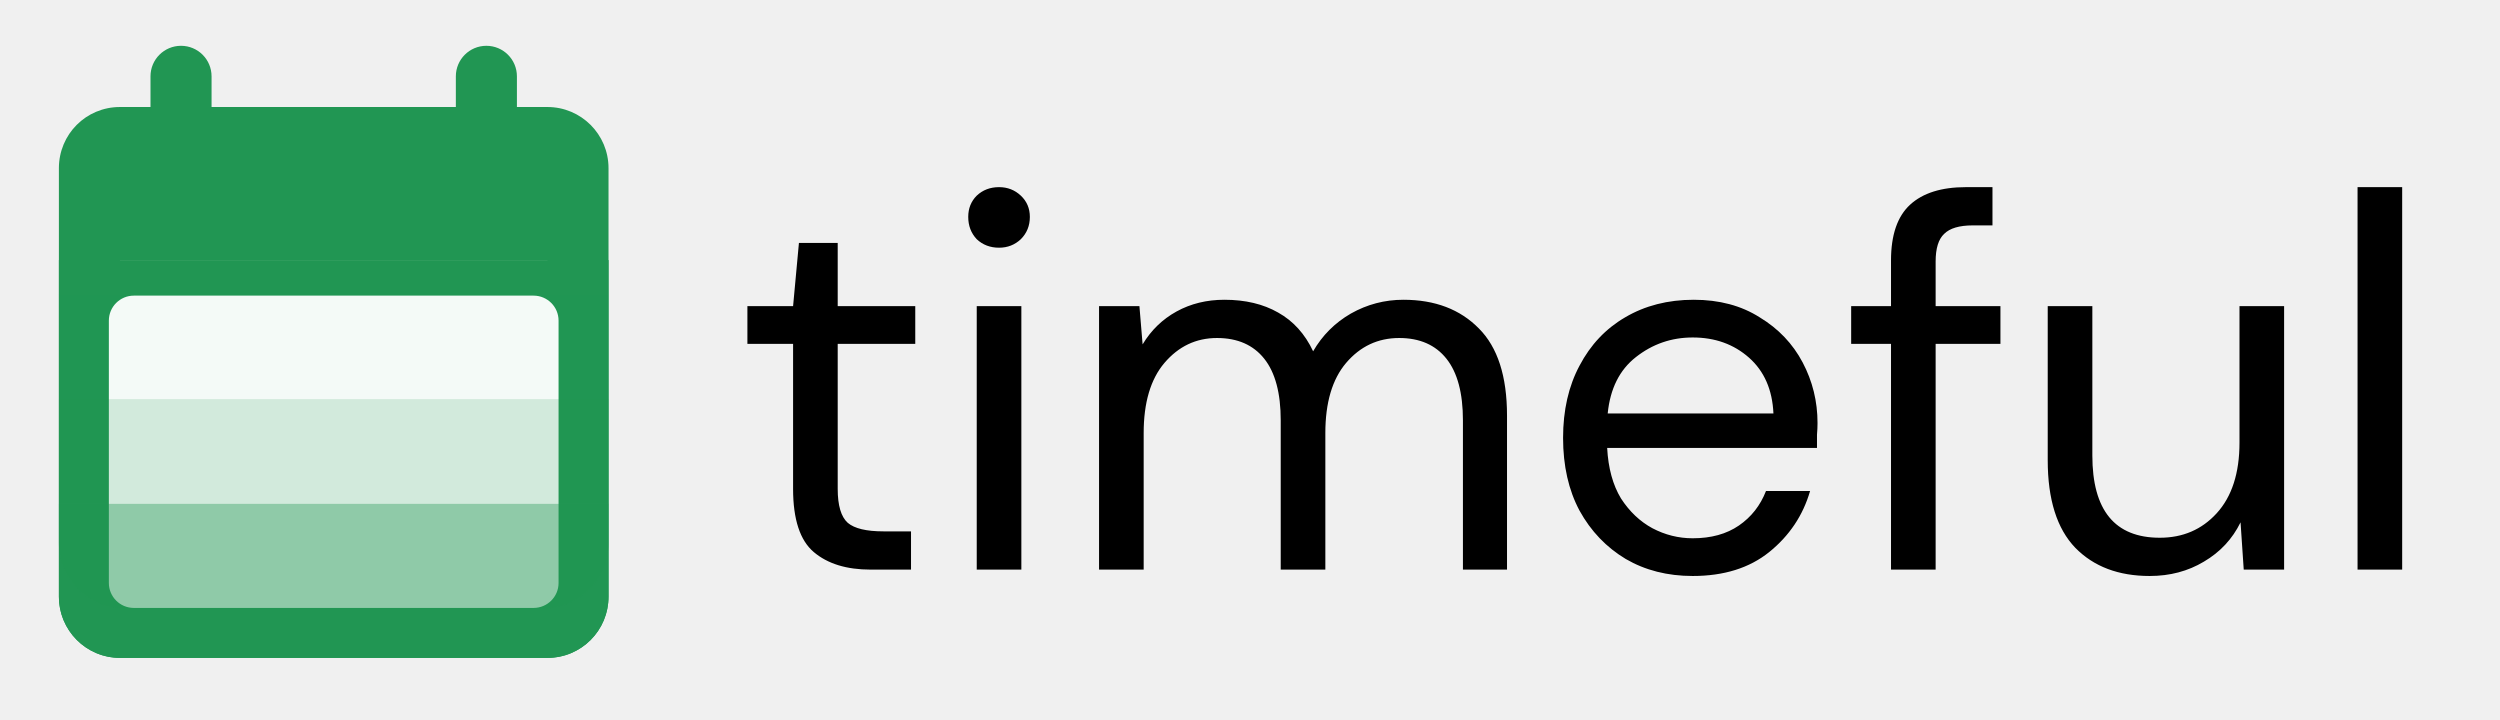
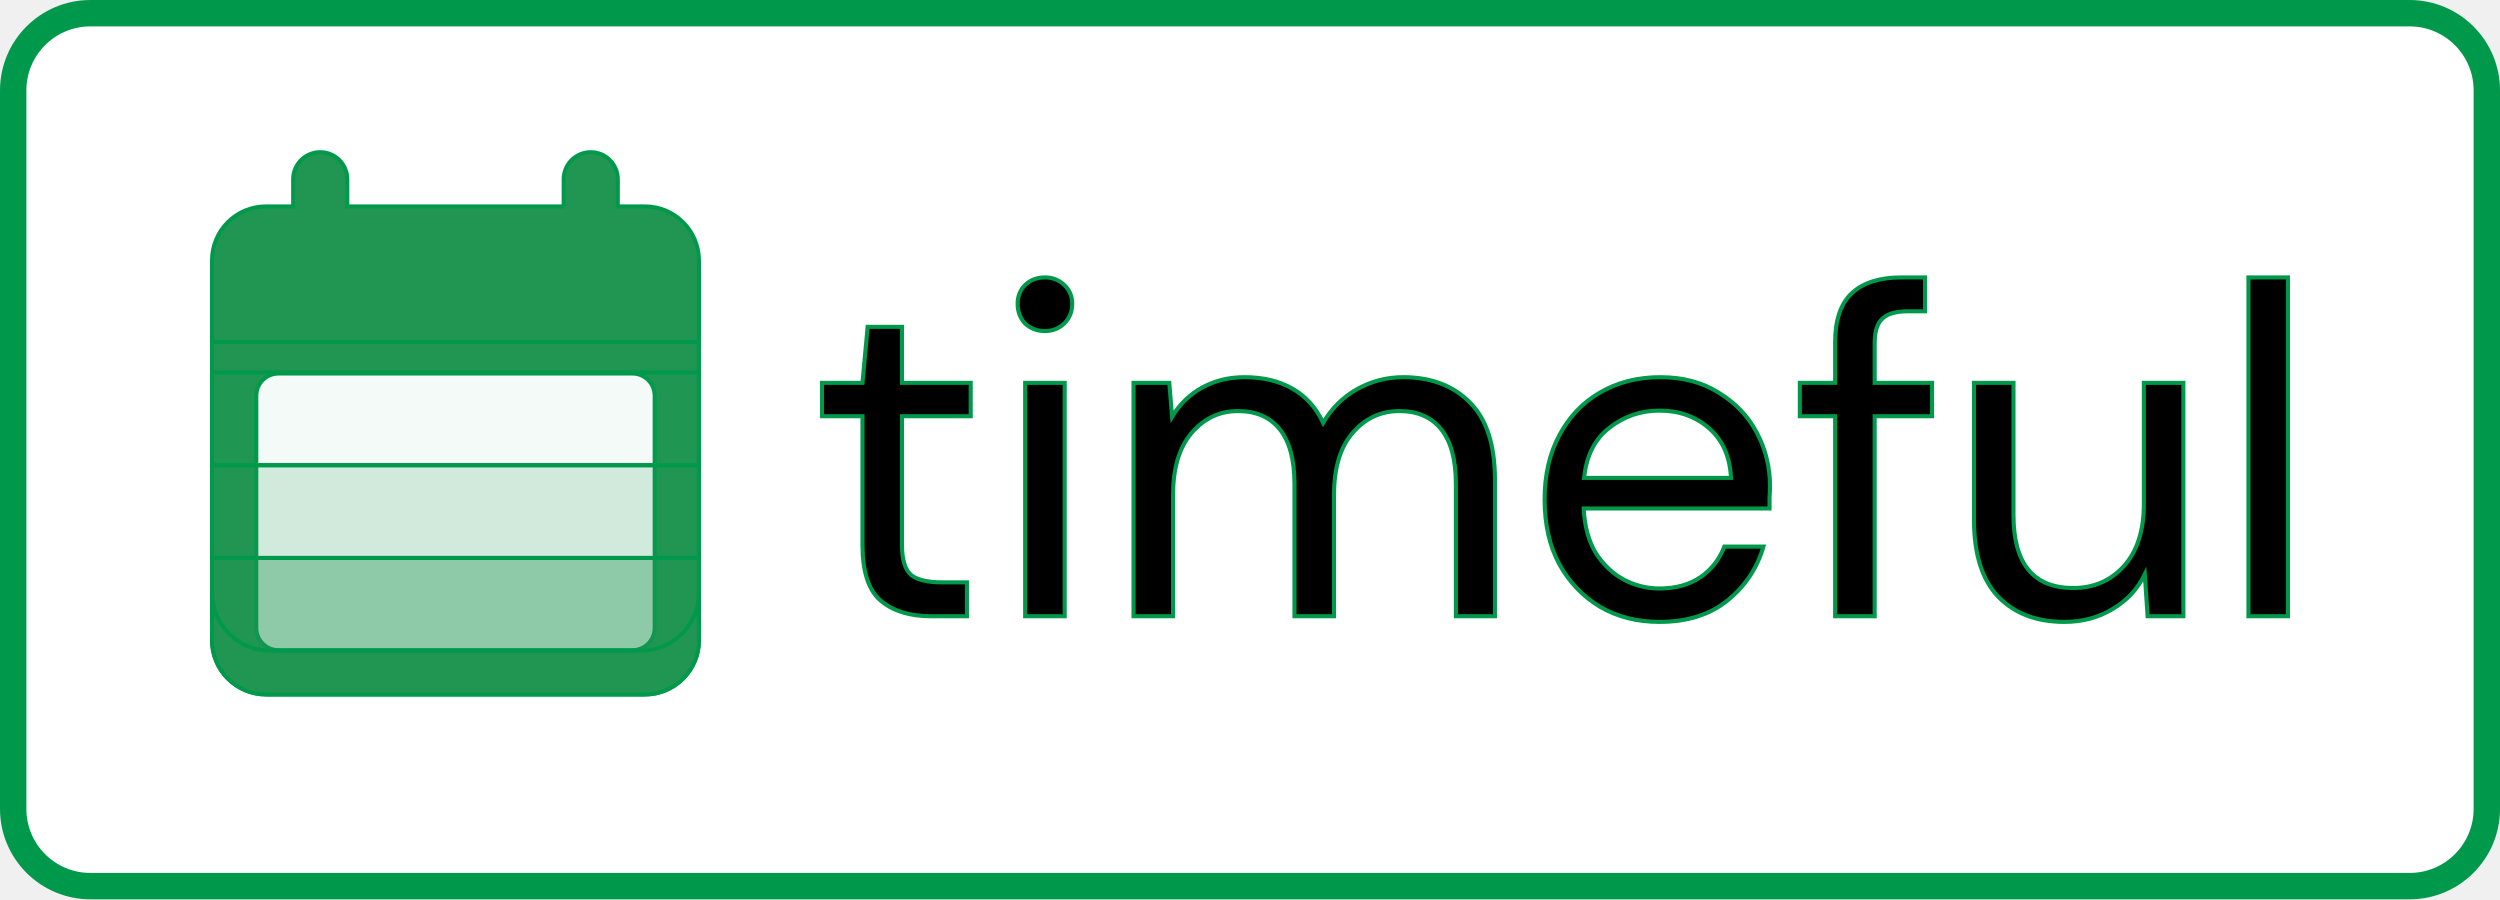
- <svg xmlns="http://www.w3.org/2000/svg" width="542" height="156" viewBox="0 0 542 156" fill="none">
-   <g clip-path="url(#clip0_11543_23688)">
-     <path d="M118.688 129.362H26.007V56.376H118.688V129.362ZM98.076 23.2H98.828H45.867V16.55C45.867 12.893 42.903 9.93 39.247 9.93V9.93C35.591 9.93 32.627 12.893 32.627 16.55V23.2H26.007C18.658 23.2 12.767 29.105 12.767 36.47V129.362C12.767 131.105 13.109 132.831 13.774 134.441C14.44 136.051 15.415 137.513 16.644 138.746C17.874 139.978 19.334 140.955 20.94 141.622C22.546 142.289 24.268 142.633 26.007 142.633H118.688C120.426 142.633 122.148 142.289 123.755 141.622C125.361 140.955 126.82 139.978 128.05 138.746C129.279 137.513 130.255 136.051 130.92 134.441C131.585 132.831 131.928 131.105 131.928 129.362V36.47C131.928 29.105 125.97 23.2 118.688 23.2H112.068V16.55C112.068 12.893 109.104 9.93 105.447 9.93V9.93C101.791 9.93 98.828 12.893 98.828 16.55V23.2" fill="#219653" />
-     <path d="M12.771 56.378V129.364C12.772 136.69 18.697 142.629 26.007 142.631H118.692C126.001 142.629 131.926 136.69 131.928 129.364V56.378H12.771Z" fill="#219653" />
-     <path d="M23.6 69.509C23.6 66.517 26.025 64.093 29.016 64.093H115.679C118.671 64.093 121.096 66.517 121.096 69.509V126.382C121.096 129.373 118.671 131.798 115.679 131.798H29.016C26.025 131.798 23.6 129.373 23.6 126.382V69.509Z" fill="white" />
-     <rect x="12.767" y="63.833" width="119.156" height="22.696" fill="#219653" fill-opacity="0.05" />
-     <rect x="12.767" y="86.53" width="119.156" height="22.696" fill="#219653" fill-opacity="0.2" />
-     <path d="M12.767 109.226H131.923V117.737C131.923 125.572 125.572 131.923 117.737 131.923H26.952C19.117 131.923 12.767 125.572 12.767 117.737V109.226Z" fill="#219653" fill-opacity="0.5" />
-     <path d="M188.755 123.492C183.534 123.492 179.427 122.226 176.433 119.692C173.438 117.158 171.941 112.59 171.941 105.987V74.547H162.037V66.37H171.941L173.208 52.665H181.615V66.37H198.429V74.547H181.615V105.987C181.615 109.596 182.344 112.053 183.803 113.358C185.262 114.586 187.834 115.2 191.519 115.2H197.508V123.492H188.755ZM216.593 53.702C214.674 53.702 213.061 53.088 211.756 51.859C210.528 50.554 209.913 48.942 209.913 47.022C209.913 45.18 210.528 43.644 211.756 42.416C213.061 41.187 214.674 40.573 216.593 40.573C218.436 40.573 220.01 41.187 221.315 42.416C222.62 43.644 223.273 45.18 223.273 47.022C223.273 48.942 222.62 50.554 221.315 51.859C220.01 53.088 218.436 53.702 216.593 53.702ZM211.756 123.492V66.37H221.43V123.492H211.756ZM238.274 123.492V66.37H247.027L247.718 74.662C249.56 71.591 252.017 69.211 255.088 67.522C258.159 65.833 261.614 64.988 265.453 64.988C269.983 64.988 273.86 65.909 277.085 67.752C280.386 69.595 282.92 72.397 284.686 76.159C286.682 72.704 289.408 69.979 292.863 67.982C296.394 65.986 300.195 64.988 304.264 64.988C311.097 64.988 316.548 67.061 320.618 71.207C324.687 75.276 326.721 81.572 326.721 90.094V123.492H317.163V91.131C317.163 85.219 315.972 80.766 313.592 77.772C311.212 74.777 307.796 73.28 303.343 73.28C298.736 73.28 294.897 75.084 291.826 78.693C288.832 82.225 287.335 87.292 287.335 93.895V123.492H277.661V91.131C277.661 85.219 276.471 80.766 274.09 77.772C271.71 74.777 268.294 73.28 263.841 73.28C259.311 73.28 255.51 75.084 252.439 78.693C249.445 82.225 247.948 87.292 247.948 93.895V123.492H238.274ZM366.975 124.874C361.524 124.874 356.687 123.646 352.464 121.189C348.242 118.655 344.902 115.162 342.445 110.709C340.065 106.256 338.875 100.997 338.875 94.931C338.875 88.943 340.065 83.722 342.445 79.269C344.825 74.739 348.127 71.246 352.349 68.789C356.649 66.255 361.601 64.988 367.206 64.988C372.734 64.988 377.494 66.255 381.486 68.789C385.555 71.246 388.665 74.508 390.815 78.578C392.964 82.647 394.039 87.023 394.039 91.707C394.039 92.551 394.001 93.396 393.924 94.24C393.924 95.085 393.924 96.044 393.924 97.119H348.434C348.664 101.496 349.662 105.143 351.428 108.06C353.271 110.901 355.536 113.051 358.223 114.509C360.987 115.968 363.904 116.698 366.975 116.698C370.968 116.698 374.308 115.776 376.995 113.934C379.682 112.091 381.64 109.596 382.868 106.448H392.427C390.891 111.745 387.936 116.16 383.559 119.692C379.26 123.147 373.732 124.874 366.975 124.874ZM366.975 73.165C362.369 73.165 358.261 74.585 354.653 77.426C351.121 80.19 349.086 84.259 348.549 89.634H384.481C384.25 84.49 382.484 80.459 379.183 77.541C375.882 74.624 371.812 73.165 366.975 73.165ZM409.971 123.492V74.547H401.333V66.37H409.971V56.466C409.971 50.938 411.353 46.907 414.117 44.373C416.881 41.84 420.912 40.573 426.209 40.573H431.968V48.865H427.706C424.789 48.865 422.716 49.479 421.488 50.708C420.259 51.859 419.645 53.855 419.645 56.696V66.37H433.695V74.547H419.645V123.492H409.971ZM466.058 124.874C459.301 124.874 453.927 122.84 449.934 118.771C445.942 114.625 443.946 108.29 443.946 99.768V66.37H453.62V98.732C453.62 110.632 458.495 116.582 468.246 116.582C473.236 116.582 477.344 114.817 480.569 111.285C483.87 107.676 485.521 102.571 485.521 95.968V66.37H495.195V123.492H486.442L485.751 113.243C483.985 116.851 481.336 119.692 477.805 121.765C474.35 123.838 470.434 124.874 466.058 124.874ZM511.118 123.492V40.573H520.792V123.492H511.118Z" fill="black" />
-   </g>
-   <defs>
+ <svg xmlns="http://www.w3.org/2000/svg" width="161.871mm" height="58.229mm" viewBox="0 0 161.871 58.229" version="1.1" id="svg1" xml:space="preserve">
+   <defs id="defs1">
    <clipPath id="clip0_11543_23688">
-       <rect width="542" height="156" fill="white" />
+       <rect width="542" height="156" fill="#ffffff" id="rect5" x="0" y="0" />
    </clipPath>
  </defs>
+   <g id="layer2" transform="translate(-223.8323,-90.27109)">
+     <g id="g2" transform="translate(187.8904,-4.811432)" style="stroke:#00994c;stroke-opacity:1">
+       <rect style="fill:#ffffff;fill-opacity:1;stroke:#00994c;stroke-width:1.708;stroke-dasharray:none;stroke-opacity:1" id="rect1" width="160.163" height="56.521" x="36.796" y="95.937" rx="5" />
+       <g style="fill:none;stroke:#00994c;stroke-opacity:1" id="g1" transform="matrix(0.2645833,0,0,0.2645833,53.98936,111.7732)">
+         <g clip-path="url(#clip0_11543_23688)" id="g5" transform="translate(-29.09275,-35.76758)" style="stroke:#00994c;stroke-opacity:1">
+           <path d="M 118.688,129.362 H 26.007 V 56.376 H 118.688 Z M 98.076,23.2 h 0.752 -52.961 v -6.65 c 0,-3.656 -2.964,-6.62 -6.62,-6.62 v 0 c -3.656,0 -6.62,2.964 -6.62,6.62 v 6.65 h -6.62 c -7.348,0 -13.24,5.905 -13.24,13.27 v 92.892 c 0,1.743 0.342,3.469 1.008,5.079 0.665,1.61 1.641,3.072 2.87,4.305 1.23,1.232 2.689,2.209 4.295,2.876 1.606,0.667 3.328,1.011 5.067,1.011 h 92.681 c 1.738,0 3.46,-0.344 5.067,-1.011 1.606,-0.667 3.065,-1.644 4.295,-2.876 1.229,-1.233 2.205,-2.695 2.87,-4.305 0.665,-1.61 1.008,-3.336 1.008,-5.079 V 36.47 c 0,-7.365 -5.958,-13.27 -13.24,-13.27 h -6.62 v -6.65 c 0,-3.656 -2.964,-6.62 -6.621,-6.62 v 0 c -3.656,0 -6.62,2.964 -6.62,6.62 v 6.65" fill="#219653" id="path1" style="stroke:#00994c;stroke-opacity:1" />
+           <path d="m 12.771,56.378 v 72.986 c 0.002,7.326 5.927,13.265 13.236,13.267 h 92.685 c 7.309,-0.002 13.234,-5.941 13.236,-13.267 V 56.378 Z" fill="#219653" id="path2" style="stroke:#00994c;stroke-opacity:1" />
+           <path d="m 23.6,69.509 c 0,-2.991 2.425,-5.416 5.417,-5.416 h 86.663 c 2.992,0 5.417,2.425 5.417,5.416 v 56.873 c 0,2.991 -2.425,5.416 -5.417,5.416 H 29.016 c -2.991,0 -5.416,-2.425 -5.416,-5.416 z" fill="#ffffff" id="path3" style="stroke:#00994c;stroke-opacity:1" />
+           <rect x="12.767" y="63.833" width="119.156" height="22.696" fill="#219653" fill-opacity="0.05" id="rect3" style="stroke:#00994c;stroke-opacity:1" />
+           <rect x="12.767" y="86.53" width="119.156" height="22.696" fill="#219653" fill-opacity="0.2" id="rect4" style="stroke:#00994c;stroke-opacity:1" />
+           <path d="M 12.767,109.226 H 131.923 v 8.511 c 0,7.835 -6.351,14.186 -14.186,14.186 H 26.952 c -7.834,0 -14.185,-6.351 -14.185,-14.186 z" fill="#219653" fill-opacity="0.5" id="path4" style="stroke:#00994c;stroke-opacity:1" />
+           <path d="m 188.755,123.492 c -5.221,0 -9.328,-1.266 -12.322,-3.8 -2.995,-2.534 -4.492,-7.102 -4.492,-13.705 V 74.547 h -9.904 v -8.177 h 9.904 l 1.267,-13.705 h 8.407 v 13.705 h 16.814 v 8.177 h -16.814 v 31.44 c 0,3.609 0.729,6.066 2.188,7.371 1.459,1.228 4.031,1.842 7.716,1.842 h 5.989 v 8.292 z m 27.838,-69.79 c -1.919,0 -3.532,-0.614 -4.837,-1.843 -1.228,-1.305 -1.843,-2.917 -1.843,-4.837 0,-1.843 0.615,-3.378 1.843,-4.607 1.305,-1.228 2.918,-1.843 4.837,-1.843 1.843,0 3.417,0.614 4.722,1.843 1.305,1.228 1.958,2.764 1.958,4.607 0,1.919 -0.653,3.532 -1.958,4.837 -1.305,1.228 -2.879,1.843 -4.722,1.843 z m -4.837,69.79 V 66.37 h 9.674 v 57.122 z m 26.518,0 V 66.37 h 8.753 l 0.691,8.292 c 1.842,-3.071 4.299,-5.451 7.37,-7.14 3.071,-1.689 6.526,-2.534 10.365,-2.534 4.53,0 8.407,0.921 11.632,2.764 3.301,1.843 5.835,4.645 7.601,8.407 1.996,-3.455 4.722,-6.181 8.177,-8.177 3.531,-1.996 7.332,-2.994 11.401,-2.994 6.833,0 12.284,2.073 16.354,6.219 4.069,4.069 6.103,10.365 6.103,18.887 v 33.398 h -9.558 V 91.131 c 0,-5.912 -1.191,-10.365 -3.571,-13.359 -2.38,-2.994 -5.796,-4.492 -10.249,-4.492 -4.607,0 -8.446,1.804 -11.517,5.413 -2.994,3.532 -4.491,8.599 -4.491,15.202 v 29.597 h -9.674 V 91.131 c 0,-5.912 -1.19,-10.365 -3.571,-13.359 -2.38,-2.994 -5.796,-4.492 -10.249,-4.492 -4.53,0 -8.331,1.804 -11.402,5.413 -2.994,3.532 -4.491,8.599 -4.491,15.202 v 29.597 z m 128.701,1.382 c -5.451,0 -10.288,-1.228 -14.511,-3.685 -4.222,-2.534 -7.562,-6.027 -10.019,-10.48 -2.38,-4.453 -3.57,-9.712 -3.57,-15.778 0,-5.989 1.19,-11.209 3.57,-15.662 2.38,-4.53 5.682,-8.023 9.904,-10.48 4.3,-2.534 9.252,-3.8 14.857,-3.8 5.528,0 10.288,1.267 14.28,3.8 4.069,2.457 7.179,5.72 9.329,9.789 2.149,4.069 3.224,8.445 3.224,13.129 0,0.845 -0.038,1.689 -0.115,2.534 0,0.845 0,1.804 0,2.879 h -45.49 c 0.23,4.377 1.228,8.024 2.994,10.941 1.843,2.841 4.108,4.991 6.795,6.449 2.764,1.459 5.681,2.189 8.752,2.189 3.993,0 7.333,-0.922 10.02,-2.764 2.687,-1.843 4.645,-4.338 5.873,-7.486 h 9.559 c -1.536,5.297 -4.491,9.712 -8.868,13.244 -4.299,3.455 -9.827,5.182 -16.584,5.182 z m 0,-51.709 c -4.606,0 -8.714,1.42 -12.322,4.261 -3.532,2.764 -5.567,6.833 -6.104,12.208 h 35.932 c -0.231,-5.144 -1.997,-9.175 -5.298,-12.092 -3.301,-2.917 -7.371,-4.376 -12.208,-4.376 z m 42.996,50.327 V 74.547 h -8.638 v -8.177 h 8.638 v -9.904 c 0,-5.528 1.382,-9.559 4.146,-12.092 2.764,-2.534 6.795,-3.8 12.092,-3.8 h 5.759 v 8.292 h -4.262 c -2.917,0 -4.99,0.614 -6.218,1.843 -1.229,1.152 -1.843,3.148 -1.843,5.989 v 9.674 h 14.05 v 8.177 h -14.05 v 48.945 z m 56.087,1.382 c -6.757,0 -12.131,-2.034 -16.124,-6.103 -3.992,-4.146 -5.988,-10.481 -5.988,-19.003 V 66.37 h 9.674 v 32.362 c 0,11.9 4.875,17.85 14.626,17.85 4.99,0 9.098,-1.765 12.323,-5.297 3.301,-3.609 4.952,-8.714 4.952,-15.317 V 66.37 h 9.674 v 57.122 h -8.753 l -0.691,-10.249 c -1.766,3.608 -4.415,6.449 -7.946,8.522 -3.455,2.073 -7.371,3.109 -11.747,3.109 z m 45.06,-1.382 V 40.573 h 9.674 v 82.919 z" fill="#000000" id="path5" style="stroke:#00994c;stroke-opacity:1" />
+         </g>
+       </g>
+     </g>
+   </g>
</svg>
